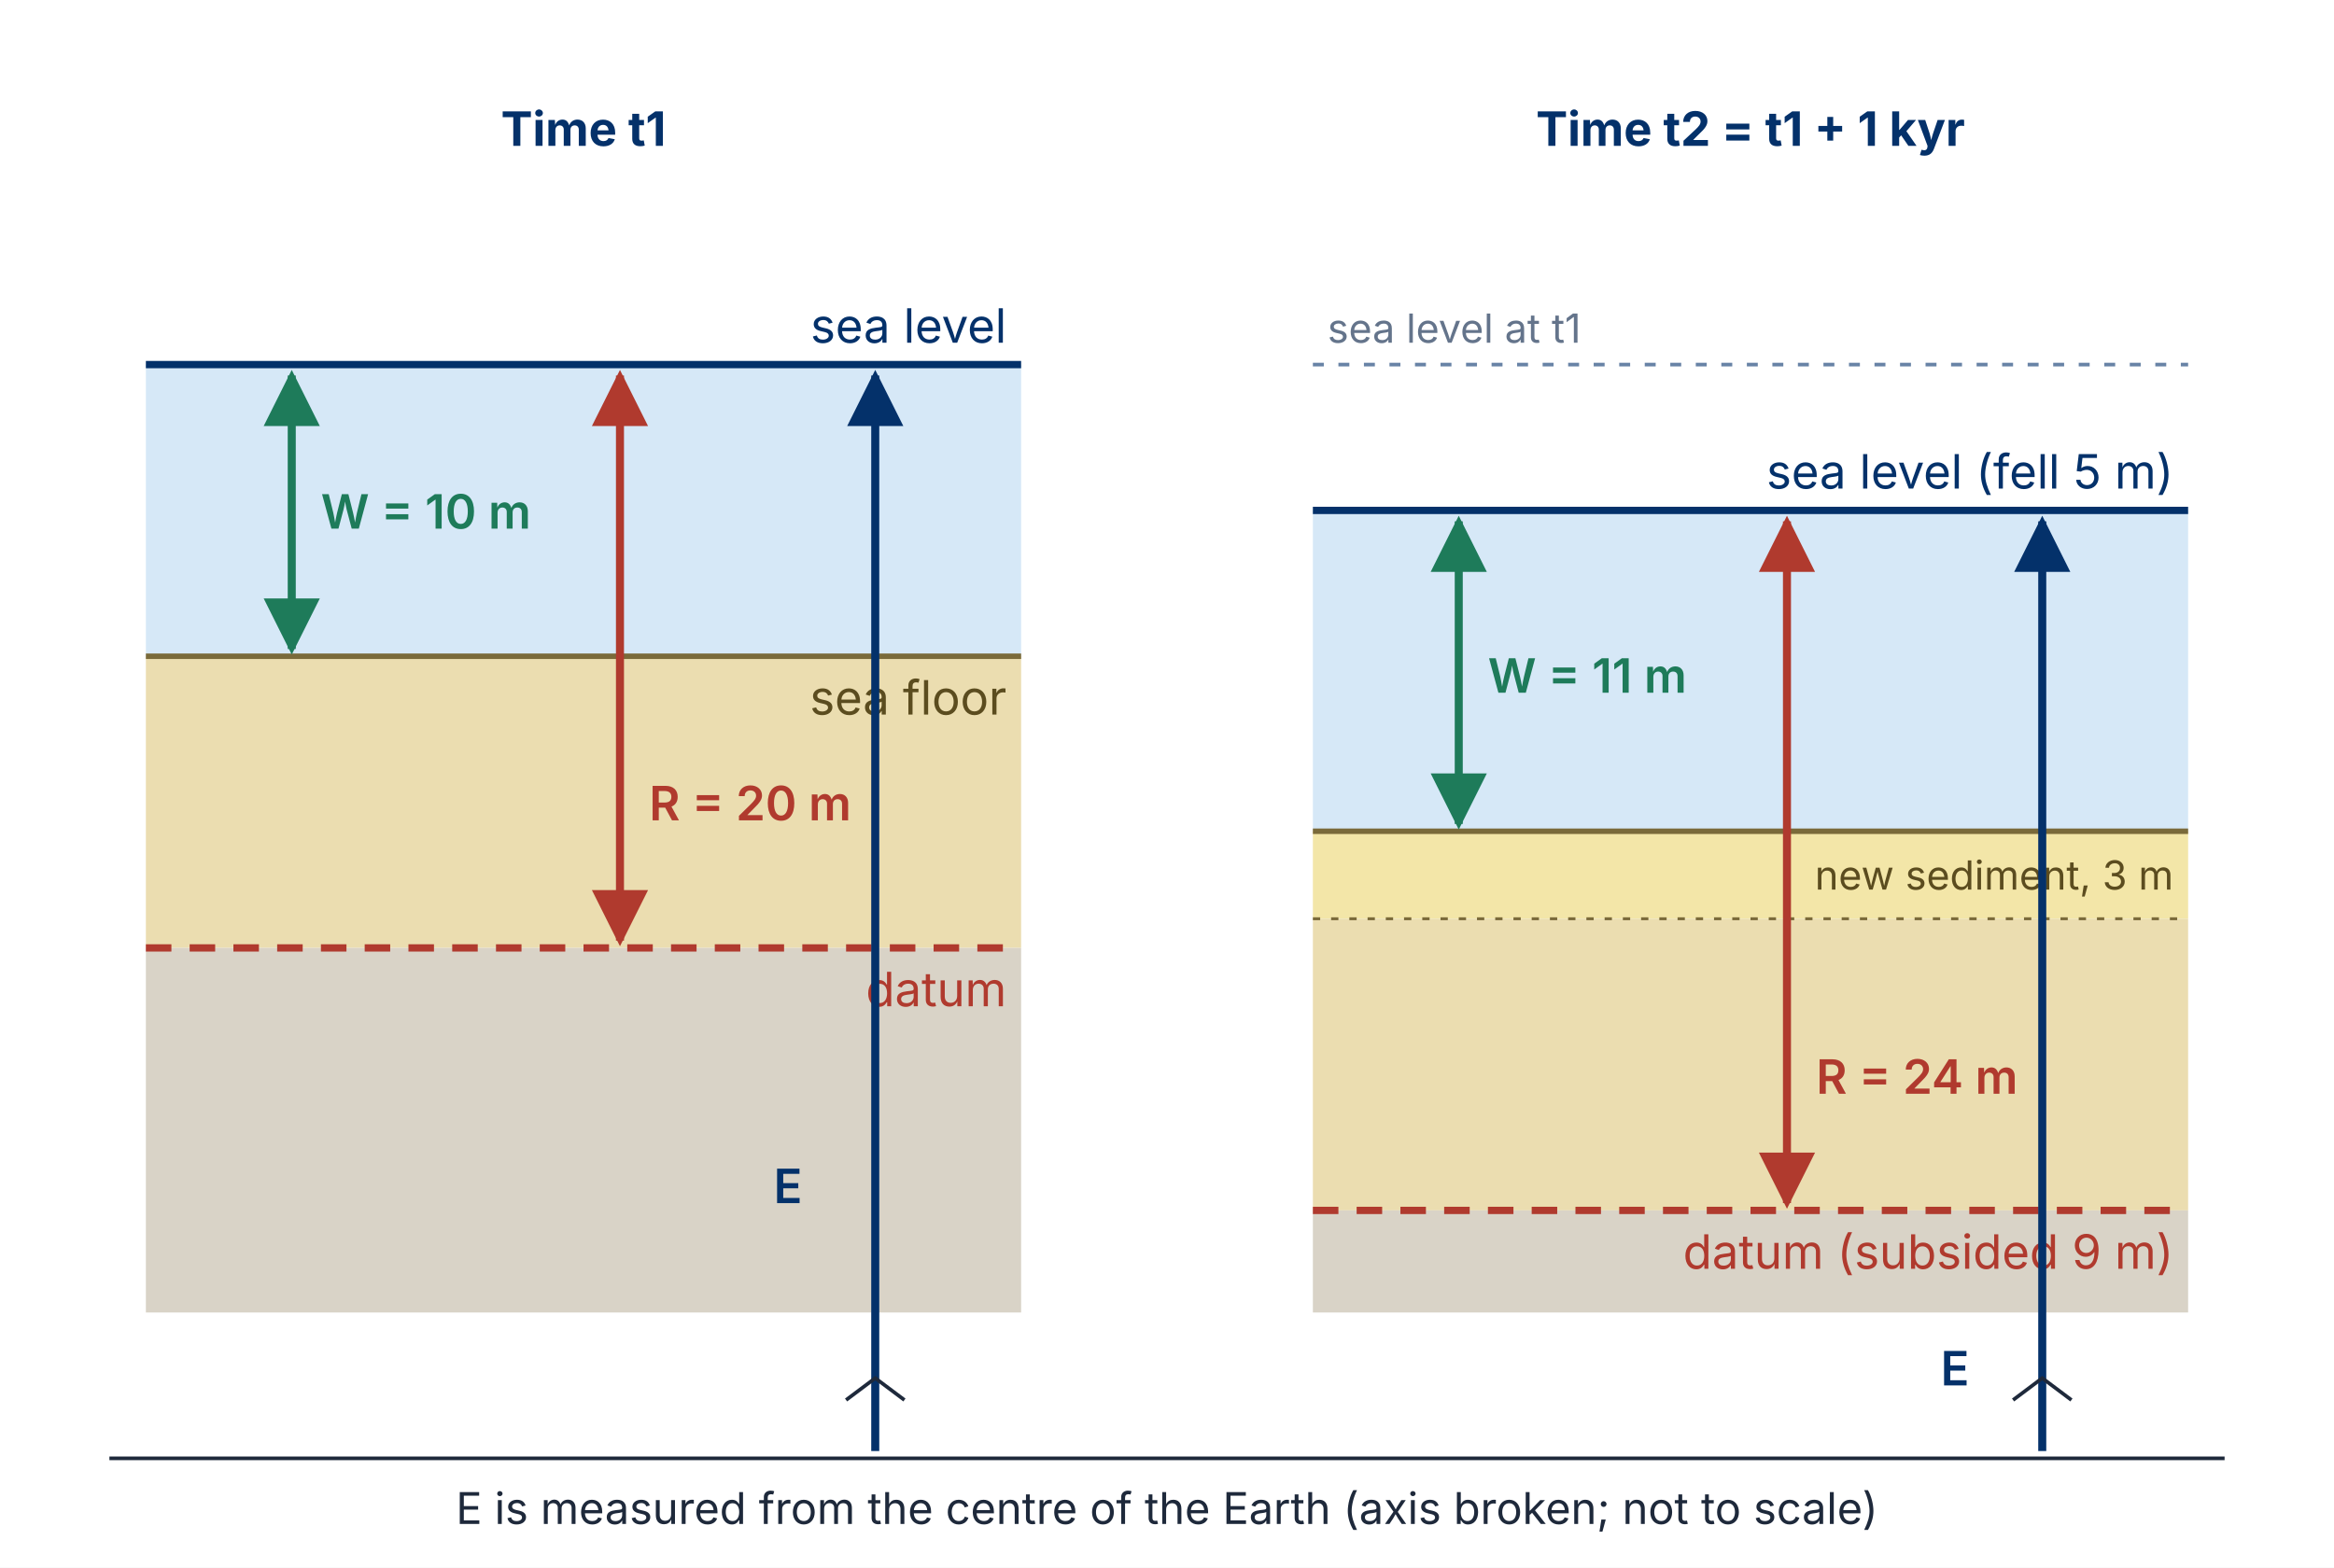
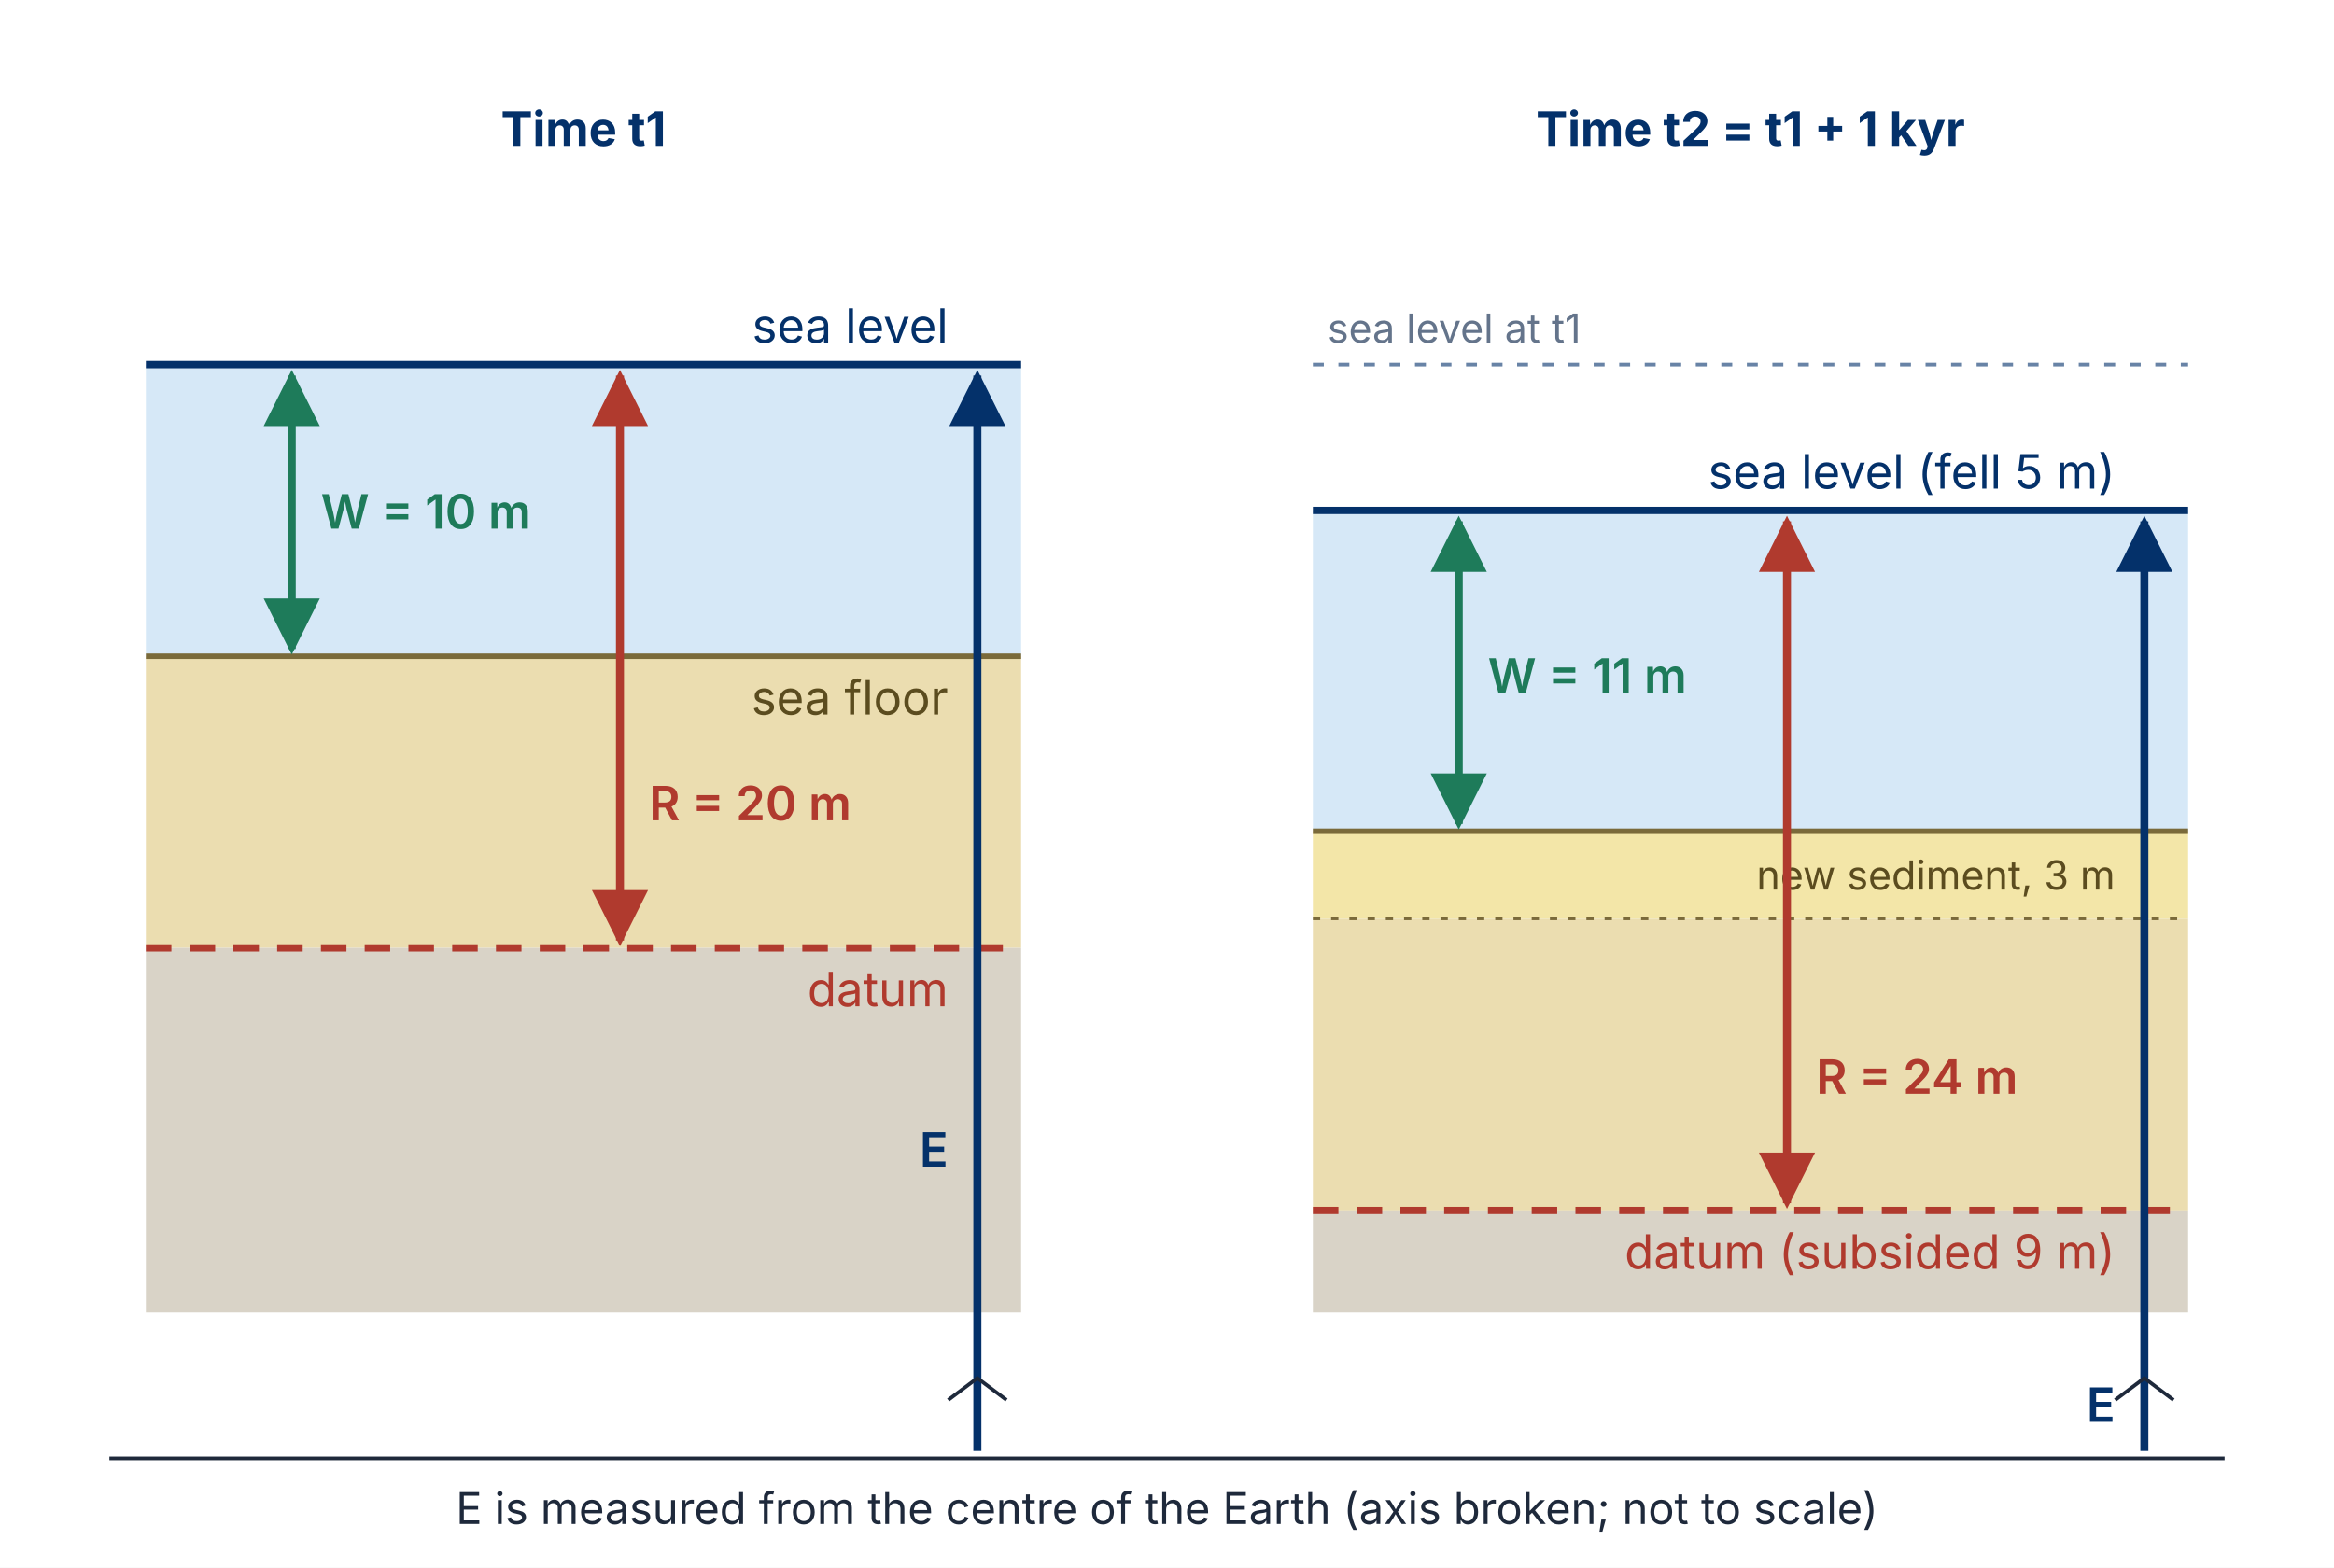
<svg xmlns="http://www.w3.org/2000/svg" viewBox="0 0 640 430" font-family="Inter, Arial, sans-serif" font-size="13">
  <rect width="640" height="430" fill="#ffffff" />
  <defs>
    <marker id="ah" viewBox="0 0 10 10" refX="9" refY="5" markerWidth="7" markerHeight="7" orient="auto-start-reverse">
      <path d="M0,0 L10,5 L0,10 z" fill="#1E293B" />
    </marker>
    <marker id="ahb" viewBox="0 0 10 10" refX="9" refY="5" markerWidth="7" markerHeight="7" orient="auto-start-reverse">
      <path d="M0,0 L10,5 L0,10 z" fill="#04316A" />
    </marker>
    <marker id="ahr" viewBox="0 0 10 10" refX="9" refY="5" markerWidth="7" markerHeight="7" orient="auto-start-reverse">
      <path d="M0,0 L10,5 L0,10 z" fill="#B03A2E" />
    </marker>
    <marker id="ahg" viewBox="0 0 10 10" refX="9" refY="5" markerWidth="7" markerHeight="7" orient="auto-start-reverse">
      <path d="M0,0 L10,5 L0,10 z" fill="#1E7B5A" />
    </marker>
  </defs>
  <g transform="translate(40,0)">
    <text x="120" y="40" text-anchor="middle" font-weight="700" fill="#04316A">Time t1</text>
    <rect x="0" y="100" width="240" height="80" fill="#D6E8F7" />
    <rect x="0" y="180" width="240" height="80" fill="#EBDDB0" />
    <rect x="0" y="260" width="240" height="100" fill="#D9D3C7" />
    <line x1="0" y1="100" x2="240" y2="100" stroke="#04316A" stroke-width="2" />
    <line x1="0" y1="180" x2="240" y2="180" stroke="#7A6A3A" stroke-width="1.5" />
    <line x1="0" y1="260" x2="240" y2="260" stroke="#B03A2E" stroke-width="2" stroke-dasharray="7 5" />
-     <text x="236" y="94" text-anchor="end" fill="#04316A">sea level</text>
-     <text x="236" y="196" text-anchor="end" fill="#5B4C1F">sea floor</text>
-     <text x="236" y="276" text-anchor="end" fill="#B03A2E">datum</text>
+     <text x="220" y="94" text-anchor="end" fill="#04316A">sea level</text>
+     <text x="220" y="196" text-anchor="end" fill="#5B4C1F">sea floor</text>
+     <text x="220" y="276" text-anchor="end" fill="#B03A2E">datum</text>
    <line x1="40" y1="178" x2="40" y2="103" stroke="#1E7B5A" stroke-width="2.2" marker-end="url(#ahg)" marker-start="url(#ahg)" />
    <text x="48" y="145" fill="#1E7B5A" font-weight="600">W = 10 m</text>
    <line x1="130" y1="258" x2="130" y2="103" stroke="#B03A2E" stroke-width="2.2" marker-end="url(#ahr)" marker-start="url(#ahr)" />
    <text x="138" y="225" fill="#B03A2E" font-weight="600">R = 20 m</text>
-     <line x1="200" y1="398" x2="200" y2="103" stroke="#04316A" stroke-width="2.2" marker-end="url(#ahb)" />
-     <text x="180" y="330" fill="#04316A" font-weight="600" text-anchor="end">E</text>
+     <line x1="228" y1="398" x2="228" y2="103" stroke="#04316A" stroke-width="2.2" marker-end="url(#ahb)" />
+     <text x="220" y="320" fill="#04316A" font-weight="600" text-anchor="end">E</text>
  </g>
  <g transform="translate(360,0)">
    <text x="120" y="40" text-anchor="middle" font-weight="700" fill="#04316A">Time t2 = t1 + 1 kyr</text>
    <line x1="0" y1="100" x2="240" y2="100" stroke="#04316A" stroke-width="1" stroke-dasharray="3 4" opacity="0.6" />
    <text x="4" y="94" fill="#64748B" font-size="11">sea level at t1</text>
    <rect x="0" y="140" width="240" height="88" fill="#D6E8F7" />
    <rect x="0" y="228" width="240" height="24" fill="#F3E6A8" />
    <rect x="0" y="252" width="240" height="80" fill="#EBDDB0" />
    <rect x="0" y="332" width="240" height="28" fill="#D9D3C7" />
    <line x1="0" y1="140" x2="240" y2="140" stroke="#04316A" stroke-width="2" />
    <line x1="0" y1="228" x2="240" y2="228" stroke="#7A6A3A" stroke-width="1.5" />
    <line x1="0" y1="252" x2="240" y2="252" stroke="#7A6A3A" stroke-width="0.8" stroke-dasharray="2 3" />
    <line x1="0" y1="332" x2="240" y2="332" stroke="#B03A2E" stroke-width="2" stroke-dasharray="7 5" />
-     <text x="236" y="134" text-anchor="end" fill="#04316A">sea level (fell 5 m)</text>
-     <text x="236" y="244" text-anchor="end" fill="#5B4C1F" font-size="11">new sediment, 3 m</text>
-     <text x="236" y="348" text-anchor="end" fill="#B03A2E">datum (subsided 9 m)</text>
+     <text x="220" y="134" text-anchor="end" fill="#04316A">sea level (fell 5 m)</text>
+     <text x="220" y="244" text-anchor="end" fill="#5B4C1F" font-size="11">new sediment, 3 m</text>
+     <text x="220" y="348" text-anchor="end" fill="#B03A2E">datum (subsided 9 m)</text>
    <line x1="40" y1="226" x2="40" y2="143" stroke="#1E7B5A" stroke-width="2.2" marker-end="url(#ahg)" marker-start="url(#ahg)" />
    <text x="48" y="190" fill="#1E7B5A" font-weight="600">W = 11 m</text>
    <line x1="130" y1="330" x2="130" y2="143" stroke="#B03A2E" stroke-width="2.2" marker-end="url(#ahr)" marker-start="url(#ahr)" />
    <text x="138" y="300" fill="#B03A2E" font-weight="600">R = 24 m</text>
-     <line x1="200" y1="398" x2="200" y2="143" stroke="#04316A" stroke-width="2.2" marker-end="url(#ahb)" />
-     <text x="180" y="380" fill="#04316A" font-weight="600" text-anchor="end">E</text>
+     <line x1="228" y1="398" x2="228" y2="143" stroke="#04316A" stroke-width="2.2" marker-end="url(#ahb)" />
+     <text x="220" y="390" fill="#04316A" font-weight="600" text-anchor="end">E</text>
  </g>
  <line x1="30" y1="400" x2="610" y2="400" stroke="#1E293B" stroke-width="1" />
  <text x="320" y="418" text-anchor="middle" fill="#1E293B" font-size="12">E is measured from the centre of the Earth (axis broken; not to scale)</text>
-   <path d="M232,384 l8,-6 l8,6" fill="none" stroke="#1E293B" />
-   <path d="M552,384 l8,-6 l8,6" fill="none" stroke="#1E293B" />
+   <path d="M260,384 l8,-6 l8,6" fill="none" stroke="#1E293B" />
+   <path d="M580,384 l8,-6 l8,6" fill="none" stroke="#1E293B" />
</svg>
